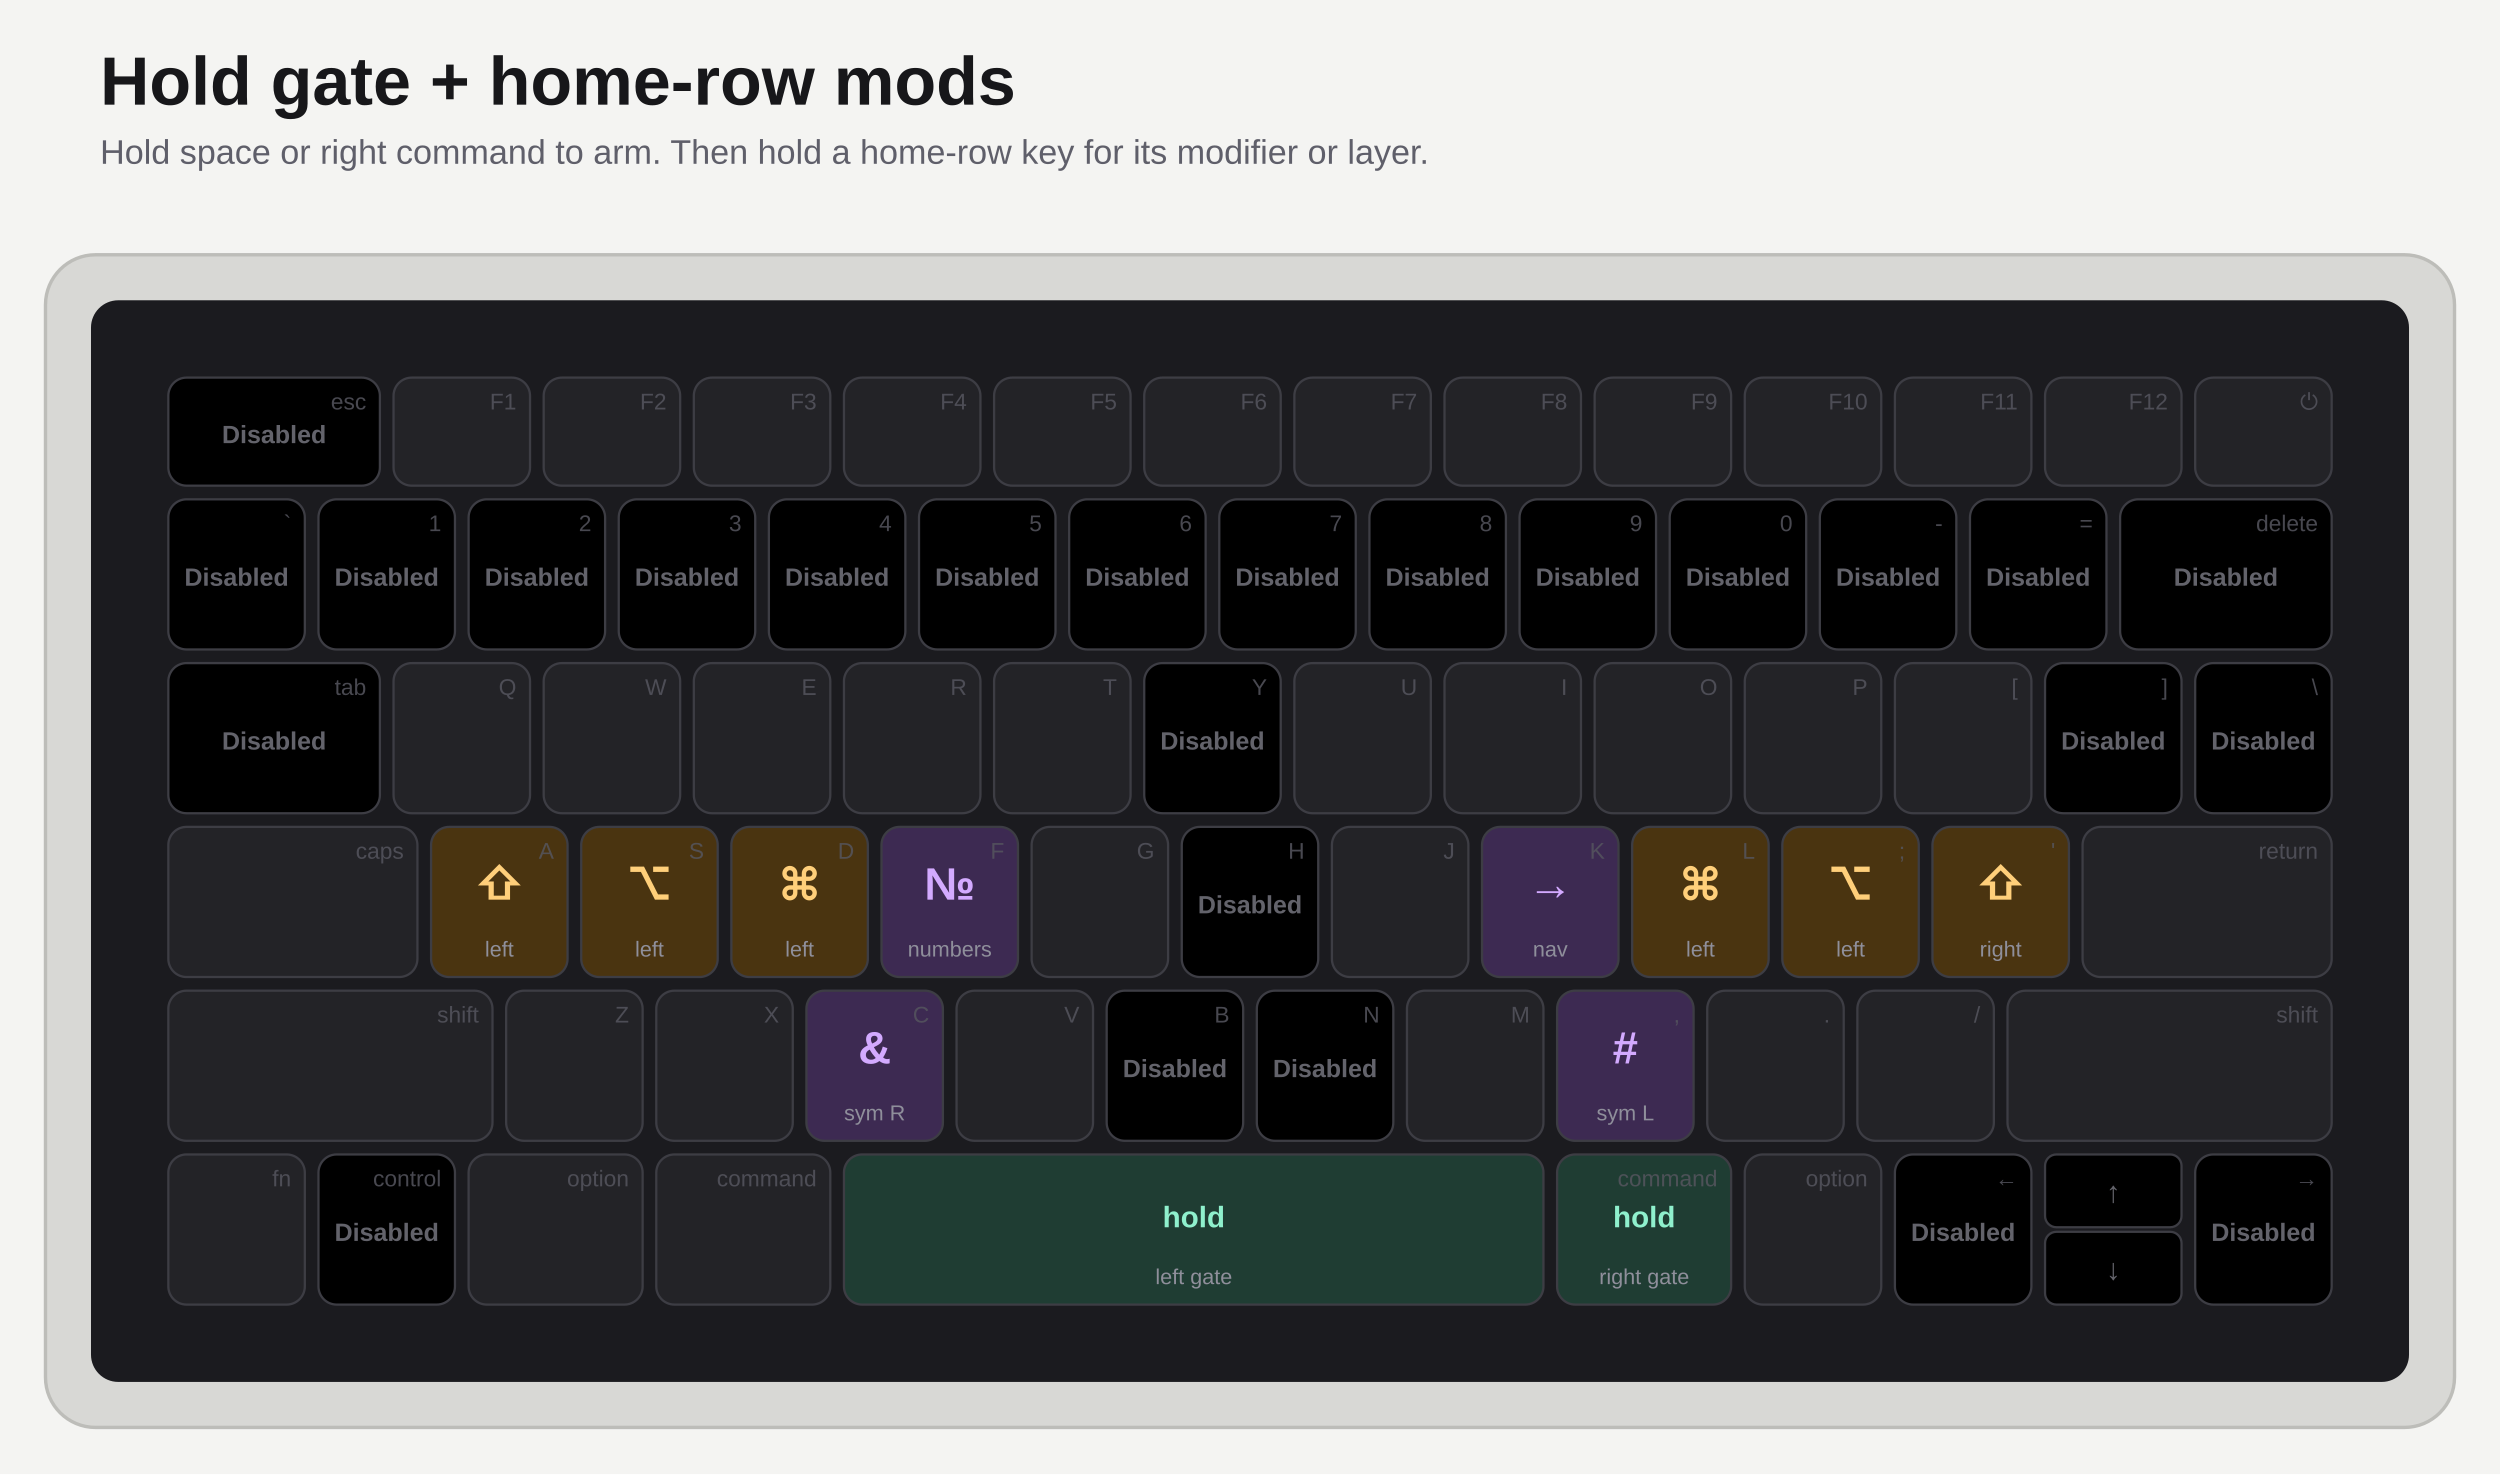
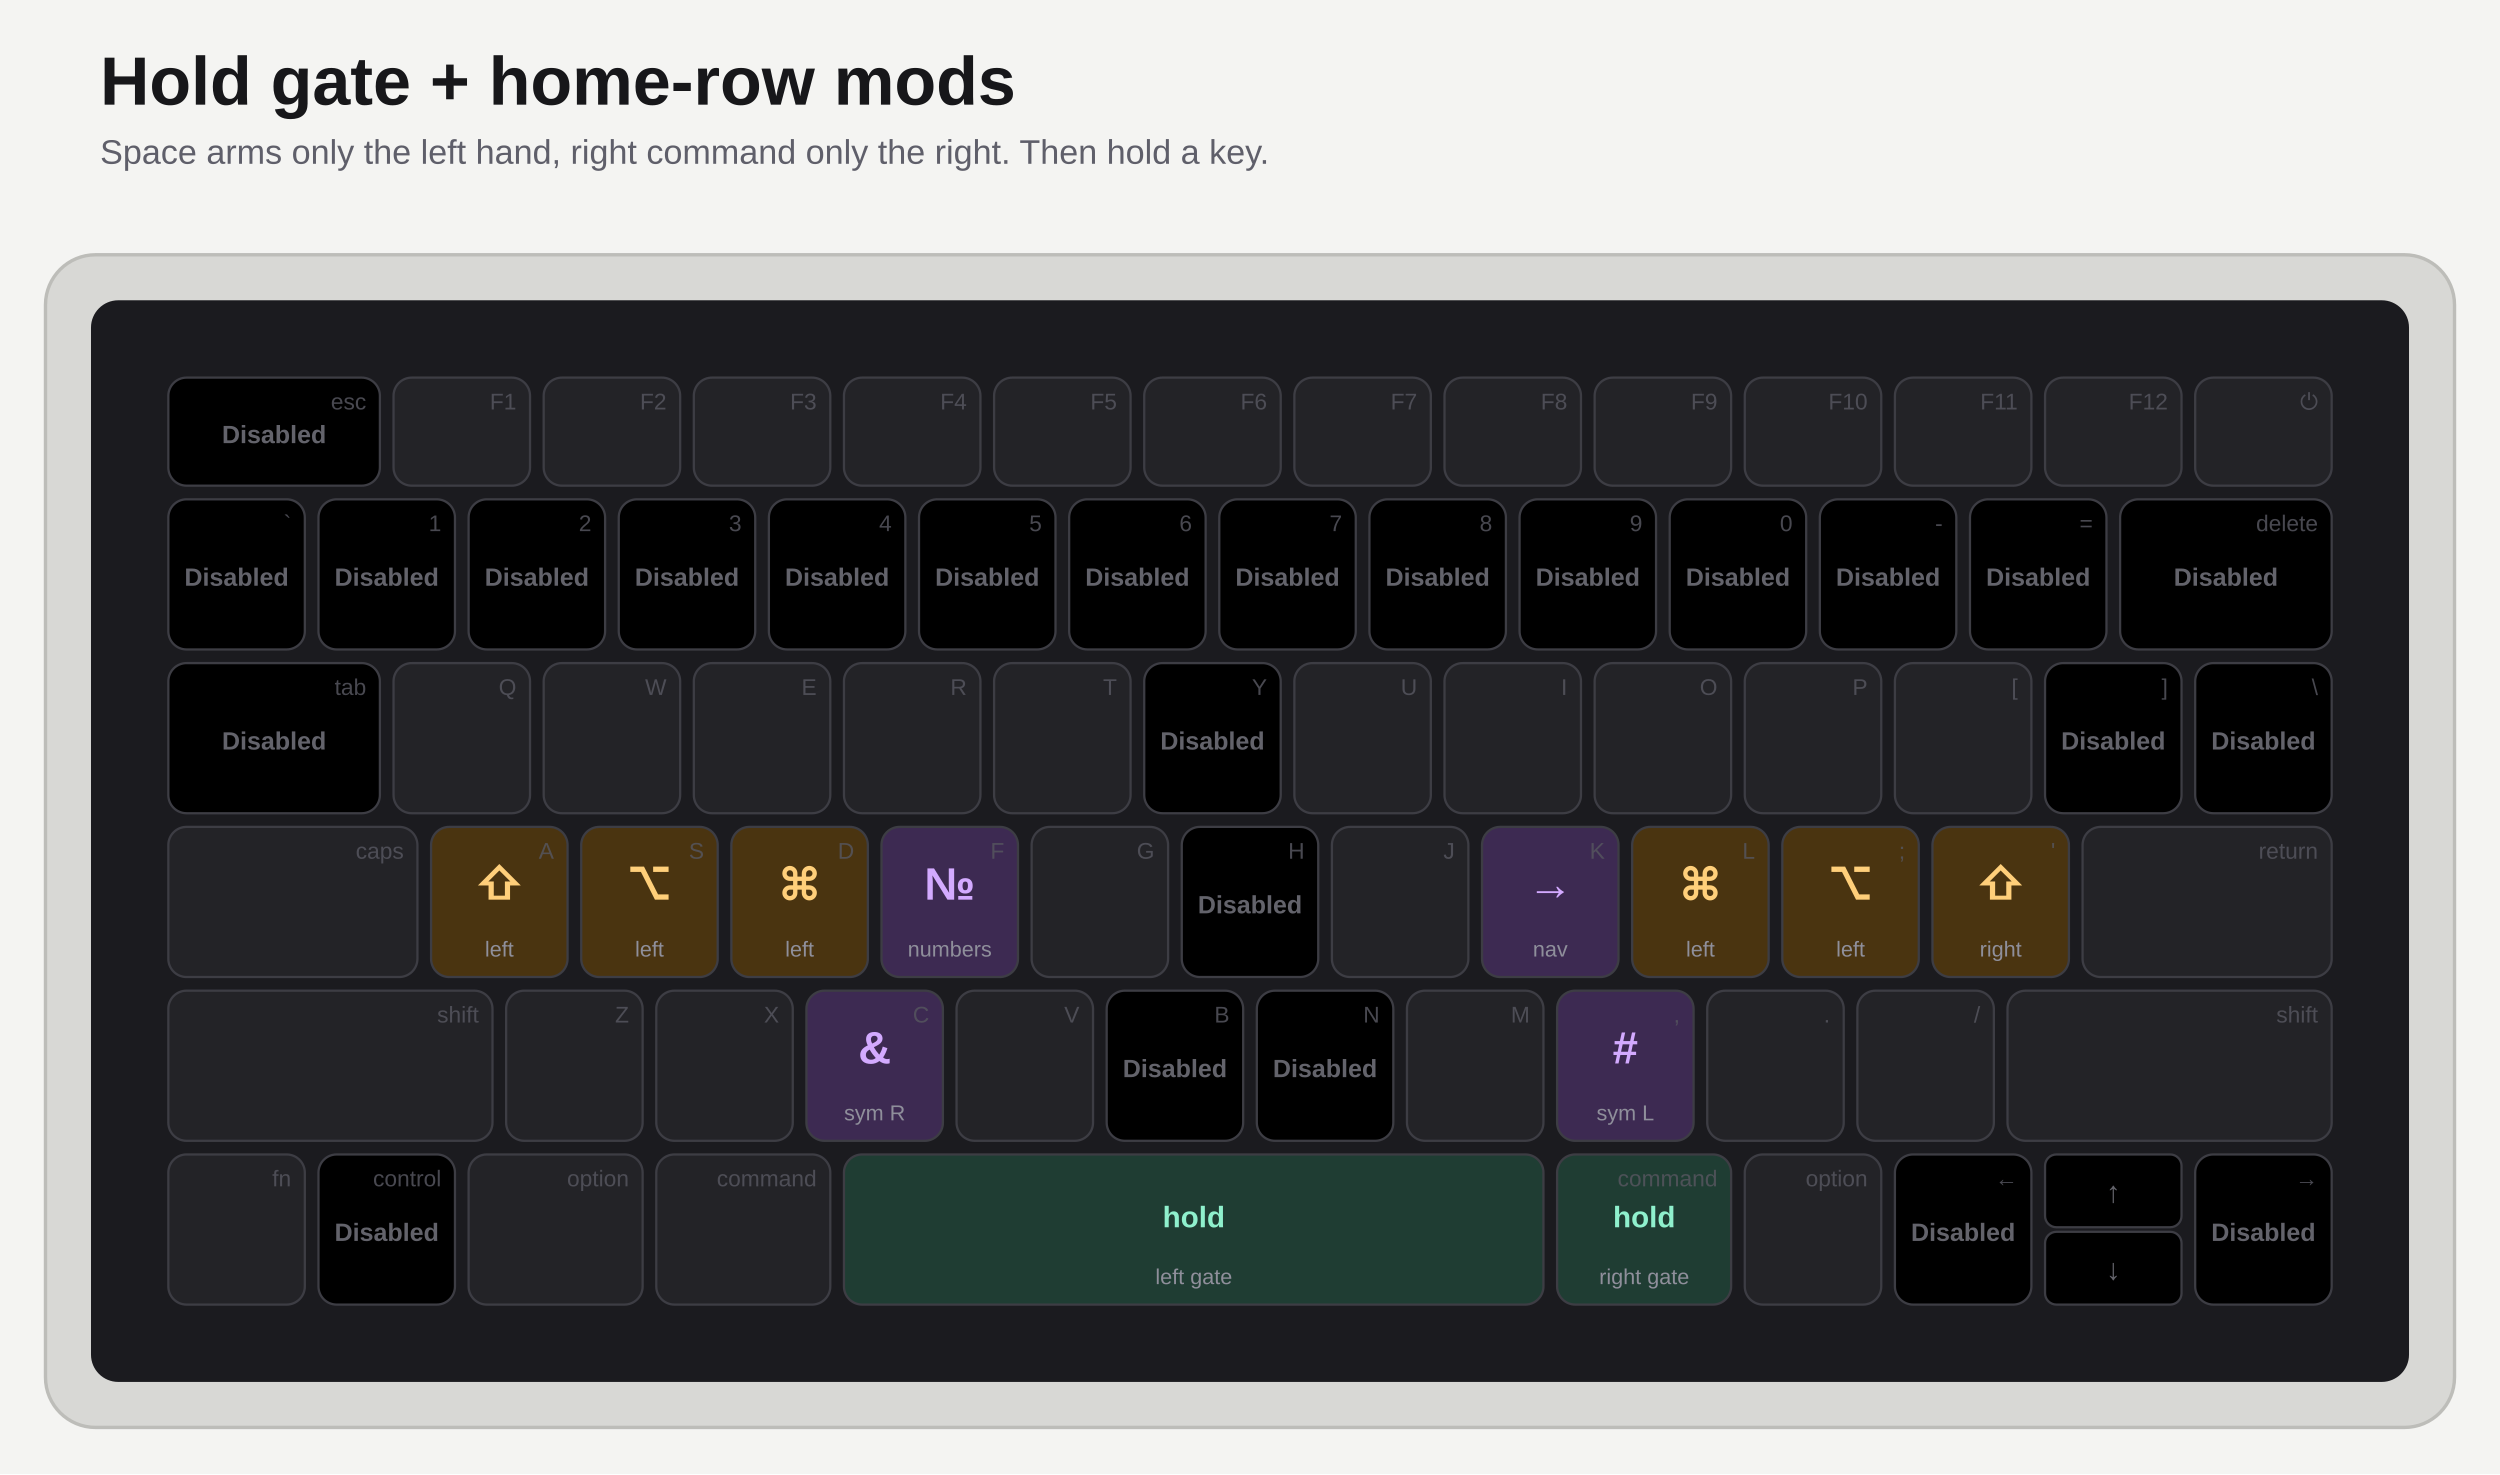
<svg xmlns="http://www.w3.org/2000/svg" width="1099" height="648" viewBox="0 0 1099 648" role="img" aria-label="Hold gate + home-row mods layer of the splitmac">
  <rect width="1099" height="648" fill="#f4f4f2" />
  <text x="44.0" y="46.0" fill="#17171a" font-size="30" font-weight="700" text-anchor="start" opacity="1.0" font-family="-apple-system, BlinkMacSystemFont, 'SF Pro Text', 'Helvetica Neue', Arial, sans-serif">Hold gate + home-row mods</text>
-   <text x="44.0" y="72.0" fill="#5f5f6a" font-size="15" font-weight="400" text-anchor="start" opacity="1.0" font-family="-apple-system, BlinkMacSystemFont, 'SF Pro Text', 'Helvetica Neue', Arial, sans-serif">Hold space or right command to arm. Then hold a home-row key for its modifier or layer.</text>
+   <text x="44.0" y="72.0" fill="#5f5f6a" font-size="15" font-weight="400" text-anchor="start" opacity="1.0" font-family="-apple-system, BlinkMacSystemFont, 'SF Pro Text', 'Helvetica Neue', Arial, sans-serif">Space arms only the left hand, right command only the right. Then hold a key.</text>
  <rect x="20.0" y="112.0" width="1059.0" height="515.5" rx="22" fill="#d8d8d5" stroke="#bdbdb9" stroke-width="1.5" />
  <rect x="40.0" y="132.0" width="1019.0" height="475.5" rx="12" fill="#1b1b1f" />
  <rect x="74.0" y="166.0" width="93.0" height="47.5" rx="8" fill="#000000" stroke="#3d3d44" stroke-width="1" />
  <text x="161.0" y="180.0" fill="#55555e" font-size="10" font-weight="500" text-anchor="end" opacity="0.85" font-family="-apple-system, BlinkMacSystemFont, 'SF Pro Text', 'Helvetica Neue', Arial, sans-serif">esc</text>
  <text x="120.5" y="194.8" fill="#63636b" font-size="11" font-weight="600" text-anchor="middle" opacity="1.0" font-family="-apple-system, BlinkMacSystemFont, 'SF Pro Text', 'Helvetica Neue', Arial, sans-serif">Disabled</text>
  <rect x="173.0" y="166.0" width="60.0" height="47.5" rx="8" fill="#232327" stroke="#3d3d44" stroke-width="1" />
  <text x="227.0" y="180.0" fill="#55555e" font-size="10" font-weight="500" text-anchor="end" opacity="0.85" font-family="-apple-system, BlinkMacSystemFont, 'SF Pro Text', 'Helvetica Neue', Arial, sans-serif">F1</text>
  <rect x="239.0" y="166.0" width="60.0" height="47.5" rx="8" fill="#232327" stroke="#3d3d44" stroke-width="1" />
  <text x="293.0" y="180.0" fill="#55555e" font-size="10" font-weight="500" text-anchor="end" opacity="0.85" font-family="-apple-system, BlinkMacSystemFont, 'SF Pro Text', 'Helvetica Neue', Arial, sans-serif">F2</text>
  <rect x="305.0" y="166.0" width="60.0" height="47.5" rx="8" fill="#232327" stroke="#3d3d44" stroke-width="1" />
  <text x="359.0" y="180.0" fill="#55555e" font-size="10" font-weight="500" text-anchor="end" opacity="0.85" font-family="-apple-system, BlinkMacSystemFont, 'SF Pro Text', 'Helvetica Neue', Arial, sans-serif">F3</text>
  <rect x="371.0" y="166.0" width="60.0" height="47.5" rx="8" fill="#232327" stroke="#3d3d44" stroke-width="1" />
  <text x="425.0" y="180.0" fill="#55555e" font-size="10" font-weight="500" text-anchor="end" opacity="0.85" font-family="-apple-system, BlinkMacSystemFont, 'SF Pro Text', 'Helvetica Neue', Arial, sans-serif">F4</text>
  <rect x="437.0" y="166.0" width="60.0" height="47.5" rx="8" fill="#232327" stroke="#3d3d44" stroke-width="1" />
  <text x="491.0" y="180.0" fill="#55555e" font-size="10" font-weight="500" text-anchor="end" opacity="0.85" font-family="-apple-system, BlinkMacSystemFont, 'SF Pro Text', 'Helvetica Neue', Arial, sans-serif">F5</text>
  <rect x="503.0" y="166.0" width="60.0" height="47.5" rx="8" fill="#232327" stroke="#3d3d44" stroke-width="1" />
  <text x="557.0" y="180.0" fill="#55555e" font-size="10" font-weight="500" text-anchor="end" opacity="0.85" font-family="-apple-system, BlinkMacSystemFont, 'SF Pro Text', 'Helvetica Neue', Arial, sans-serif">F6</text>
  <rect x="569.0" y="166.0" width="60.0" height="47.5" rx="8" fill="#232327" stroke="#3d3d44" stroke-width="1" />
  <text x="623.0" y="180.0" fill="#55555e" font-size="10" font-weight="500" text-anchor="end" opacity="0.85" font-family="-apple-system, BlinkMacSystemFont, 'SF Pro Text', 'Helvetica Neue', Arial, sans-serif">F7</text>
  <rect x="635.0" y="166.0" width="60.0" height="47.5" rx="8" fill="#232327" stroke="#3d3d44" stroke-width="1" />
  <text x="689.0" y="180.0" fill="#55555e" font-size="10" font-weight="500" text-anchor="end" opacity="0.85" font-family="-apple-system, BlinkMacSystemFont, 'SF Pro Text', 'Helvetica Neue', Arial, sans-serif">F8</text>
  <rect x="701.0" y="166.0" width="60.0" height="47.5" rx="8" fill="#232327" stroke="#3d3d44" stroke-width="1" />
  <text x="755.0" y="180.0" fill="#55555e" font-size="10" font-weight="500" text-anchor="end" opacity="0.85" font-family="-apple-system, BlinkMacSystemFont, 'SF Pro Text', 'Helvetica Neue', Arial, sans-serif">F9</text>
  <rect x="767.0" y="166.0" width="60.0" height="47.5" rx="8" fill="#232327" stroke="#3d3d44" stroke-width="1" />
  <text x="821.0" y="180.0" fill="#55555e" font-size="10" font-weight="500" text-anchor="end" opacity="0.85" font-family="-apple-system, BlinkMacSystemFont, 'SF Pro Text', 'Helvetica Neue', Arial, sans-serif">F10</text>
  <rect x="833.0" y="166.0" width="60.0" height="47.5" rx="8" fill="#232327" stroke="#3d3d44" stroke-width="1" />
  <text x="887.0" y="180.0" fill="#55555e" font-size="10" font-weight="500" text-anchor="end" opacity="0.85" font-family="-apple-system, BlinkMacSystemFont, 'SF Pro Text', 'Helvetica Neue', Arial, sans-serif">F11</text>
  <rect x="899.0" y="166.0" width="60.0" height="47.5" rx="8" fill="#232327" stroke="#3d3d44" stroke-width="1" />
  <text x="953.0" y="180.0" fill="#55555e" font-size="10" font-weight="500" text-anchor="end" opacity="0.85" font-family="-apple-system, BlinkMacSystemFont, 'SF Pro Text', 'Helvetica Neue', Arial, sans-serif">F12</text>
  <rect x="965.0" y="166.0" width="60.0" height="47.5" rx="8" fill="#232327" stroke="#3d3d44" stroke-width="1" />
  <text x="1019.0" y="180.0" fill="#55555e" font-size="10" font-weight="500" text-anchor="end" opacity="0.85" font-family="-apple-system, BlinkMacSystemFont, 'SF Pro Text', 'Helvetica Neue', Arial, sans-serif">⏻</text>
  <rect x="74.0" y="219.5" width="60.0" height="66.0" rx="8" fill="#000000" stroke="#3d3d44" stroke-width="1" />
  <text x="128.0" y="233.5" fill="#55555e" font-size="10" font-weight="500" text-anchor="end" opacity="0.85" font-family="-apple-system, BlinkMacSystemFont, 'SF Pro Text', 'Helvetica Neue', Arial, sans-serif">`</text>
  <text x="104.0" y="257.5" fill="#63636b" font-size="11" font-weight="600" text-anchor="middle" opacity="1.0" font-family="-apple-system, BlinkMacSystemFont, 'SF Pro Text', 'Helvetica Neue', Arial, sans-serif">Disabled</text>
  <rect x="140.0" y="219.5" width="60.0" height="66.0" rx="8" fill="#000000" stroke="#3d3d44" stroke-width="1" />
  <text x="194.0" y="233.5" fill="#55555e" font-size="10" font-weight="500" text-anchor="end" opacity="0.85" font-family="-apple-system, BlinkMacSystemFont, 'SF Pro Text', 'Helvetica Neue', Arial, sans-serif">1</text>
  <text x="170.0" y="257.5" fill="#63636b" font-size="11" font-weight="600" text-anchor="middle" opacity="1.0" font-family="-apple-system, BlinkMacSystemFont, 'SF Pro Text', 'Helvetica Neue', Arial, sans-serif">Disabled</text>
  <rect x="206.0" y="219.5" width="60.0" height="66.0" rx="8" fill="#000000" stroke="#3d3d44" stroke-width="1" />
  <text x="260.0" y="233.5" fill="#55555e" font-size="10" font-weight="500" text-anchor="end" opacity="0.85" font-family="-apple-system, BlinkMacSystemFont, 'SF Pro Text', 'Helvetica Neue', Arial, sans-serif">2</text>
  <text x="236.0" y="257.5" fill="#63636b" font-size="11" font-weight="600" text-anchor="middle" opacity="1.0" font-family="-apple-system, BlinkMacSystemFont, 'SF Pro Text', 'Helvetica Neue', Arial, sans-serif">Disabled</text>
  <rect x="272.0" y="219.5" width="60.0" height="66.0" rx="8" fill="#000000" stroke="#3d3d44" stroke-width="1" />
  <text x="326.0" y="233.5" fill="#55555e" font-size="10" font-weight="500" text-anchor="end" opacity="0.85" font-family="-apple-system, BlinkMacSystemFont, 'SF Pro Text', 'Helvetica Neue', Arial, sans-serif">3</text>
  <text x="302.0" y="257.5" fill="#63636b" font-size="11" font-weight="600" text-anchor="middle" opacity="1.0" font-family="-apple-system, BlinkMacSystemFont, 'SF Pro Text', 'Helvetica Neue', Arial, sans-serif">Disabled</text>
  <rect x="338.0" y="219.5" width="60.0" height="66.0" rx="8" fill="#000000" stroke="#3d3d44" stroke-width="1" />
  <text x="392.0" y="233.5" fill="#55555e" font-size="10" font-weight="500" text-anchor="end" opacity="0.85" font-family="-apple-system, BlinkMacSystemFont, 'SF Pro Text', 'Helvetica Neue', Arial, sans-serif">4</text>
  <text x="368.0" y="257.5" fill="#63636b" font-size="11" font-weight="600" text-anchor="middle" opacity="1.0" font-family="-apple-system, BlinkMacSystemFont, 'SF Pro Text', 'Helvetica Neue', Arial, sans-serif">Disabled</text>
  <rect x="404.0" y="219.5" width="60.0" height="66.0" rx="8" fill="#000000" stroke="#3d3d44" stroke-width="1" />
  <text x="458.0" y="233.5" fill="#55555e" font-size="10" font-weight="500" text-anchor="end" opacity="0.85" font-family="-apple-system, BlinkMacSystemFont, 'SF Pro Text', 'Helvetica Neue', Arial, sans-serif">5</text>
  <text x="434.0" y="257.5" fill="#63636b" font-size="11" font-weight="600" text-anchor="middle" opacity="1.0" font-family="-apple-system, BlinkMacSystemFont, 'SF Pro Text', 'Helvetica Neue', Arial, sans-serif">Disabled</text>
  <rect x="470.0" y="219.5" width="60.0" height="66.0" rx="8" fill="#000000" stroke="#3d3d44" stroke-width="1" />
  <text x="524.0" y="233.5" fill="#55555e" font-size="10" font-weight="500" text-anchor="end" opacity="0.85" font-family="-apple-system, BlinkMacSystemFont, 'SF Pro Text', 'Helvetica Neue', Arial, sans-serif">6</text>
  <text x="500.0" y="257.5" fill="#63636b" font-size="11" font-weight="600" text-anchor="middle" opacity="1.0" font-family="-apple-system, BlinkMacSystemFont, 'SF Pro Text', 'Helvetica Neue', Arial, sans-serif">Disabled</text>
  <rect x="536.0" y="219.5" width="60.0" height="66.0" rx="8" fill="#000000" stroke="#3d3d44" stroke-width="1" />
  <text x="590.0" y="233.5" fill="#55555e" font-size="10" font-weight="500" text-anchor="end" opacity="0.85" font-family="-apple-system, BlinkMacSystemFont, 'SF Pro Text', 'Helvetica Neue', Arial, sans-serif">7</text>
  <text x="566.0" y="257.5" fill="#63636b" font-size="11" font-weight="600" text-anchor="middle" opacity="1.0" font-family="-apple-system, BlinkMacSystemFont, 'SF Pro Text', 'Helvetica Neue', Arial, sans-serif">Disabled</text>
  <rect x="602.0" y="219.5" width="60.0" height="66.0" rx="8" fill="#000000" stroke="#3d3d44" stroke-width="1" />
  <text x="656.0" y="233.5" fill="#55555e" font-size="10" font-weight="500" text-anchor="end" opacity="0.85" font-family="-apple-system, BlinkMacSystemFont, 'SF Pro Text', 'Helvetica Neue', Arial, sans-serif">8</text>
  <text x="632.0" y="257.5" fill="#63636b" font-size="11" font-weight="600" text-anchor="middle" opacity="1.0" font-family="-apple-system, BlinkMacSystemFont, 'SF Pro Text', 'Helvetica Neue', Arial, sans-serif">Disabled</text>
  <rect x="668.0" y="219.5" width="60.0" height="66.0" rx="8" fill="#000000" stroke="#3d3d44" stroke-width="1" />
  <text x="722.0" y="233.5" fill="#55555e" font-size="10" font-weight="500" text-anchor="end" opacity="0.85" font-family="-apple-system, BlinkMacSystemFont, 'SF Pro Text', 'Helvetica Neue', Arial, sans-serif">9</text>
  <text x="698.0" y="257.5" fill="#63636b" font-size="11" font-weight="600" text-anchor="middle" opacity="1.0" font-family="-apple-system, BlinkMacSystemFont, 'SF Pro Text', 'Helvetica Neue', Arial, sans-serif">Disabled</text>
  <rect x="734.0" y="219.5" width="60.0" height="66.0" rx="8" fill="#000000" stroke="#3d3d44" stroke-width="1" />
  <text x="788.0" y="233.5" fill="#55555e" font-size="10" font-weight="500" text-anchor="end" opacity="0.85" font-family="-apple-system, BlinkMacSystemFont, 'SF Pro Text', 'Helvetica Neue', Arial, sans-serif">0</text>
  <text x="764.0" y="257.5" fill="#63636b" font-size="11" font-weight="600" text-anchor="middle" opacity="1.0" font-family="-apple-system, BlinkMacSystemFont, 'SF Pro Text', 'Helvetica Neue', Arial, sans-serif">Disabled</text>
  <rect x="800.0" y="219.5" width="60.0" height="66.0" rx="8" fill="#000000" stroke="#3d3d44" stroke-width="1" />
  <text x="854.0" y="233.5" fill="#55555e" font-size="10" font-weight="500" text-anchor="end" opacity="0.85" font-family="-apple-system, BlinkMacSystemFont, 'SF Pro Text', 'Helvetica Neue', Arial, sans-serif">-</text>
  <text x="830.0" y="257.5" fill="#63636b" font-size="11" font-weight="600" text-anchor="middle" opacity="1.0" font-family="-apple-system, BlinkMacSystemFont, 'SF Pro Text', 'Helvetica Neue', Arial, sans-serif">Disabled</text>
  <rect x="866.0" y="219.5" width="60.0" height="66.0" rx="8" fill="#000000" stroke="#3d3d44" stroke-width="1" />
  <text x="920.0" y="233.5" fill="#55555e" font-size="10" font-weight="500" text-anchor="end" opacity="0.85" font-family="-apple-system, BlinkMacSystemFont, 'SF Pro Text', 'Helvetica Neue', Arial, sans-serif">=</text>
  <text x="896.0" y="257.5" fill="#63636b" font-size="11" font-weight="600" text-anchor="middle" opacity="1.0" font-family="-apple-system, BlinkMacSystemFont, 'SF Pro Text', 'Helvetica Neue', Arial, sans-serif">Disabled</text>
  <rect x="932.0" y="219.5" width="93.0" height="66.0" rx="8" fill="#000000" stroke="#3d3d44" stroke-width="1" />
  <text x="1019.0" y="233.5" fill="#55555e" font-size="10" font-weight="500" text-anchor="end" opacity="0.85" font-family="-apple-system, BlinkMacSystemFont, 'SF Pro Text', 'Helvetica Neue', Arial, sans-serif">delete</text>
  <text x="978.5" y="257.5" fill="#63636b" font-size="11" font-weight="600" text-anchor="middle" opacity="1.0" font-family="-apple-system, BlinkMacSystemFont, 'SF Pro Text', 'Helvetica Neue', Arial, sans-serif">Disabled</text>
  <rect x="74.0" y="291.5" width="93.0" height="66.0" rx="8" fill="#000000" stroke="#3d3d44" stroke-width="1" />
  <text x="161.0" y="305.5" fill="#55555e" font-size="10" font-weight="500" text-anchor="end" opacity="0.85" font-family="-apple-system, BlinkMacSystemFont, 'SF Pro Text', 'Helvetica Neue', Arial, sans-serif">tab</text>
  <text x="120.5" y="329.5" fill="#63636b" font-size="11" font-weight="600" text-anchor="middle" opacity="1.0" font-family="-apple-system, BlinkMacSystemFont, 'SF Pro Text', 'Helvetica Neue', Arial, sans-serif">Disabled</text>
  <rect x="173.0" y="291.5" width="60.0" height="66.0" rx="8" fill="#232327" stroke="#3d3d44" stroke-width="1" />
  <text x="227.0" y="305.5" fill="#55555e" font-size="10" font-weight="500" text-anchor="end" opacity="0.85" font-family="-apple-system, BlinkMacSystemFont, 'SF Pro Text', 'Helvetica Neue', Arial, sans-serif">Q</text>
  <rect x="239.0" y="291.5" width="60.0" height="66.0" rx="8" fill="#232327" stroke="#3d3d44" stroke-width="1" />
  <text x="293.0" y="305.5" fill="#55555e" font-size="10" font-weight="500" text-anchor="end" opacity="0.85" font-family="-apple-system, BlinkMacSystemFont, 'SF Pro Text', 'Helvetica Neue', Arial, sans-serif">W</text>
  <rect x="305.0" y="291.5" width="60.0" height="66.0" rx="8" fill="#232327" stroke="#3d3d44" stroke-width="1" />
  <text x="359.0" y="305.5" fill="#55555e" font-size="10" font-weight="500" text-anchor="end" opacity="0.85" font-family="-apple-system, BlinkMacSystemFont, 'SF Pro Text', 'Helvetica Neue', Arial, sans-serif">E</text>
  <rect x="371.0" y="291.5" width="60.0" height="66.0" rx="8" fill="#232327" stroke="#3d3d44" stroke-width="1" />
  <text x="425.0" y="305.5" fill="#55555e" font-size="10" font-weight="500" text-anchor="end" opacity="0.85" font-family="-apple-system, BlinkMacSystemFont, 'SF Pro Text', 'Helvetica Neue', Arial, sans-serif">R</text>
  <rect x="437.0" y="291.5" width="60.0" height="66.0" rx="8" fill="#232327" stroke="#3d3d44" stroke-width="1" />
  <text x="491.0" y="305.5" fill="#55555e" font-size="10" font-weight="500" text-anchor="end" opacity="0.85" font-family="-apple-system, BlinkMacSystemFont, 'SF Pro Text', 'Helvetica Neue', Arial, sans-serif">T</text>
  <rect x="503.0" y="291.5" width="60.0" height="66.0" rx="8" fill="#000000" stroke="#3d3d44" stroke-width="1" />
  <text x="557.0" y="305.5" fill="#55555e" font-size="10" font-weight="500" text-anchor="end" opacity="0.85" font-family="-apple-system, BlinkMacSystemFont, 'SF Pro Text', 'Helvetica Neue', Arial, sans-serif">Y</text>
  <text x="533.0" y="329.5" fill="#63636b" font-size="11" font-weight="600" text-anchor="middle" opacity="1.0" font-family="-apple-system, BlinkMacSystemFont, 'SF Pro Text', 'Helvetica Neue', Arial, sans-serif">Disabled</text>
  <rect x="569.0" y="291.5" width="60.0" height="66.0" rx="8" fill="#232327" stroke="#3d3d44" stroke-width="1" />
  <text x="623.0" y="305.5" fill="#55555e" font-size="10" font-weight="500" text-anchor="end" opacity="0.85" font-family="-apple-system, BlinkMacSystemFont, 'SF Pro Text', 'Helvetica Neue', Arial, sans-serif">U</text>
  <rect x="635.0" y="291.5" width="60.0" height="66.0" rx="8" fill="#232327" stroke="#3d3d44" stroke-width="1" />
  <text x="689.0" y="305.5" fill="#55555e" font-size="10" font-weight="500" text-anchor="end" opacity="0.85" font-family="-apple-system, BlinkMacSystemFont, 'SF Pro Text', 'Helvetica Neue', Arial, sans-serif">I</text>
  <rect x="701.0" y="291.5" width="60.0" height="66.0" rx="8" fill="#232327" stroke="#3d3d44" stroke-width="1" />
  <text x="755.0" y="305.5" fill="#55555e" font-size="10" font-weight="500" text-anchor="end" opacity="0.85" font-family="-apple-system, BlinkMacSystemFont, 'SF Pro Text', 'Helvetica Neue', Arial, sans-serif">O</text>
  <rect x="767.0" y="291.5" width="60.0" height="66.0" rx="8" fill="#232327" stroke="#3d3d44" stroke-width="1" />
  <text x="821.0" y="305.5" fill="#55555e" font-size="10" font-weight="500" text-anchor="end" opacity="0.85" font-family="-apple-system, BlinkMacSystemFont, 'SF Pro Text', 'Helvetica Neue', Arial, sans-serif">P</text>
  <rect x="833.0" y="291.5" width="60.0" height="66.0" rx="8" fill="#232327" stroke="#3d3d44" stroke-width="1" />
  <text x="887.0" y="305.5" fill="#55555e" font-size="10" font-weight="500" text-anchor="end" opacity="0.85" font-family="-apple-system, BlinkMacSystemFont, 'SF Pro Text', 'Helvetica Neue', Arial, sans-serif">[</text>
  <rect x="899.0" y="291.5" width="60.0" height="66.0" rx="8" fill="#000000" stroke="#3d3d44" stroke-width="1" />
  <text x="953.0" y="305.5" fill="#55555e" font-size="10" font-weight="500" text-anchor="end" opacity="0.85" font-family="-apple-system, BlinkMacSystemFont, 'SF Pro Text', 'Helvetica Neue', Arial, sans-serif">]</text>
  <text x="929.0" y="329.5" fill="#63636b" font-size="11" font-weight="600" text-anchor="middle" opacity="1.0" font-family="-apple-system, BlinkMacSystemFont, 'SF Pro Text', 'Helvetica Neue', Arial, sans-serif">Disabled</text>
  <rect x="965.0" y="291.5" width="60.0" height="66.0" rx="8" fill="#000000" stroke="#3d3d44" stroke-width="1" />
  <text x="1019.0" y="305.5" fill="#55555e" font-size="10" font-weight="500" text-anchor="end" opacity="0.85" font-family="-apple-system, BlinkMacSystemFont, 'SF Pro Text', 'Helvetica Neue', Arial, sans-serif">\</text>
  <text x="995.0" y="329.5" fill="#63636b" font-size="11" font-weight="600" text-anchor="middle" opacity="1.0" font-family="-apple-system, BlinkMacSystemFont, 'SF Pro Text', 'Helvetica Neue', Arial, sans-serif">Disabled</text>
  <rect x="74.0" y="363.5" width="109.5" height="66.0" rx="8" fill="#232327" stroke="#3d3d44" stroke-width="1" />
  <text x="177.5" y="377.5" fill="#55555e" font-size="10" font-weight="500" text-anchor="end" opacity="0.85" font-family="-apple-system, BlinkMacSystemFont, 'SF Pro Text', 'Helvetica Neue', Arial, sans-serif">caps</text>
  <rect x="189.5" y="363.5" width="60.0" height="66.0" rx="8" fill="#4a3410" stroke="#3d3d44" stroke-width="1" />
  <text x="243.5" y="377.5" fill="#55555e" font-size="10" font-weight="500" text-anchor="end" opacity="0.85" font-family="-apple-system, BlinkMacSystemFont, 'SF Pro Text', 'Helvetica Neue', Arial, sans-serif">A</text>
  <text x="219.5" y="395.5" fill="#ffcf7a" font-size="20" font-weight="700" text-anchor="middle" opacity="1.0" font-family="-apple-system, BlinkMacSystemFont, 'SF Pro Text', 'Helvetica Neue', Arial, sans-serif">⇧</text>
  <text x="219.5" y="420.5" fill="#8f8f9b" font-size="9.5" font-weight="500" text-anchor="middle" opacity="1.0" font-family="-apple-system, BlinkMacSystemFont, 'SF Pro Text', 'Helvetica Neue', Arial, sans-serif">left</text>
  <rect x="255.5" y="363.5" width="60.0" height="66.0" rx="8" fill="#4a3410" stroke="#3d3d44" stroke-width="1" />
  <text x="309.5" y="377.5" fill="#55555e" font-size="10" font-weight="500" text-anchor="end" opacity="0.85" font-family="-apple-system, BlinkMacSystemFont, 'SF Pro Text', 'Helvetica Neue', Arial, sans-serif">S</text>
  <text x="285.5" y="395.5" fill="#ffcf7a" font-size="20" font-weight="700" text-anchor="middle" opacity="1.0" font-family="-apple-system, BlinkMacSystemFont, 'SF Pro Text', 'Helvetica Neue', Arial, sans-serif">⌥</text>
  <text x="285.5" y="420.5" fill="#8f8f9b" font-size="9.5" font-weight="500" text-anchor="middle" opacity="1.0" font-family="-apple-system, BlinkMacSystemFont, 'SF Pro Text', 'Helvetica Neue', Arial, sans-serif">left</text>
  <rect x="321.5" y="363.5" width="60.0" height="66.0" rx="8" fill="#4a3410" stroke="#3d3d44" stroke-width="1" />
  <text x="375.5" y="377.5" fill="#55555e" font-size="10" font-weight="500" text-anchor="end" opacity="0.85" font-family="-apple-system, BlinkMacSystemFont, 'SF Pro Text', 'Helvetica Neue', Arial, sans-serif">D</text>
  <text x="351.5" y="395.5" fill="#ffcf7a" font-size="20" font-weight="700" text-anchor="middle" opacity="1.0" font-family="-apple-system, BlinkMacSystemFont, 'SF Pro Text', 'Helvetica Neue', Arial, sans-serif">⌘</text>
  <text x="351.5" y="420.5" fill="#8f8f9b" font-size="9.5" font-weight="500" text-anchor="middle" opacity="1.0" font-family="-apple-system, BlinkMacSystemFont, 'SF Pro Text', 'Helvetica Neue', Arial, sans-serif">left</text>
  <rect x="387.5" y="363.5" width="60.0" height="66.0" rx="8" fill="#3d2a52" stroke="#3d3d44" stroke-width="1" />
  <text x="441.5" y="377.5" fill="#55555e" font-size="10" font-weight="500" text-anchor="end" opacity="0.85" font-family="-apple-system, BlinkMacSystemFont, 'SF Pro Text', 'Helvetica Neue', Arial, sans-serif">F</text>
  <text x="417.5" y="395.5" fill="#d3aaff" font-size="20" font-weight="700" text-anchor="middle" opacity="1.0" font-family="-apple-system, BlinkMacSystemFont, 'SF Pro Text', 'Helvetica Neue', Arial, sans-serif">№</text>
  <text x="417.5" y="420.5" fill="#8f8f9b" font-size="9.5" font-weight="500" text-anchor="middle" opacity="1.0" font-family="-apple-system, BlinkMacSystemFont, 'SF Pro Text', 'Helvetica Neue', Arial, sans-serif">numbers</text>
  <rect x="453.5" y="363.5" width="60.0" height="66.0" rx="8" fill="#232327" stroke="#3d3d44" stroke-width="1" />
  <text x="507.5" y="377.5" fill="#55555e" font-size="10" font-weight="500" text-anchor="end" opacity="0.85" font-family="-apple-system, BlinkMacSystemFont, 'SF Pro Text', 'Helvetica Neue', Arial, sans-serif">G</text>
  <rect x="519.5" y="363.5" width="60.0" height="66.0" rx="8" fill="#000000" stroke="#3d3d44" stroke-width="1" />
  <text x="573.5" y="377.5" fill="#55555e" font-size="10" font-weight="500" text-anchor="end" opacity="0.85" font-family="-apple-system, BlinkMacSystemFont, 'SF Pro Text', 'Helvetica Neue', Arial, sans-serif">H</text>
  <text x="549.5" y="401.5" fill="#63636b" font-size="11" font-weight="600" text-anchor="middle" opacity="1.0" font-family="-apple-system, BlinkMacSystemFont, 'SF Pro Text', 'Helvetica Neue', Arial, sans-serif">Disabled</text>
  <rect x="585.5" y="363.5" width="60.0" height="66.0" rx="8" fill="#232327" stroke="#3d3d44" stroke-width="1" />
  <text x="639.5" y="377.5" fill="#55555e" font-size="10" font-weight="500" text-anchor="end" opacity="0.85" font-family="-apple-system, BlinkMacSystemFont, 'SF Pro Text', 'Helvetica Neue', Arial, sans-serif">J</text>
  <rect x="651.5" y="363.5" width="60.0" height="66.0" rx="8" fill="#3d2a52" stroke="#3d3d44" stroke-width="1" />
  <text x="705.5" y="377.5" fill="#55555e" font-size="10" font-weight="500" text-anchor="end" opacity="0.85" font-family="-apple-system, BlinkMacSystemFont, 'SF Pro Text', 'Helvetica Neue', Arial, sans-serif">K</text>
  <text x="681.5" y="395.5" fill="#d3aaff" font-size="20" font-weight="700" text-anchor="middle" opacity="1.0" font-family="-apple-system, BlinkMacSystemFont, 'SF Pro Text', 'Helvetica Neue', Arial, sans-serif">→</text>
  <text x="681.5" y="420.5" fill="#8f8f9b" font-size="9.5" font-weight="500" text-anchor="middle" opacity="1.0" font-family="-apple-system, BlinkMacSystemFont, 'SF Pro Text', 'Helvetica Neue', Arial, sans-serif">nav</text>
  <rect x="717.5" y="363.5" width="60.0" height="66.0" rx="8" fill="#4a3410" stroke="#3d3d44" stroke-width="1" />
  <text x="771.5" y="377.5" fill="#55555e" font-size="10" font-weight="500" text-anchor="end" opacity="0.85" font-family="-apple-system, BlinkMacSystemFont, 'SF Pro Text', 'Helvetica Neue', Arial, sans-serif">L</text>
  <text x="747.5" y="395.5" fill="#ffcf7a" font-size="20" font-weight="700" text-anchor="middle" opacity="1.0" font-family="-apple-system, BlinkMacSystemFont, 'SF Pro Text', 'Helvetica Neue', Arial, sans-serif">⌘</text>
  <text x="747.5" y="420.5" fill="#8f8f9b" font-size="9.5" font-weight="500" text-anchor="middle" opacity="1.0" font-family="-apple-system, BlinkMacSystemFont, 'SF Pro Text', 'Helvetica Neue', Arial, sans-serif">left</text>
  <rect x="783.5" y="363.5" width="60.0" height="66.0" rx="8" fill="#4a3410" stroke="#3d3d44" stroke-width="1" />
  <text x="837.5" y="377.5" fill="#55555e" font-size="10" font-weight="500" text-anchor="end" opacity="0.85" font-family="-apple-system, BlinkMacSystemFont, 'SF Pro Text', 'Helvetica Neue', Arial, sans-serif">;</text>
  <text x="813.5" y="395.5" fill="#ffcf7a" font-size="20" font-weight="700" text-anchor="middle" opacity="1.0" font-family="-apple-system, BlinkMacSystemFont, 'SF Pro Text', 'Helvetica Neue', Arial, sans-serif">⌥</text>
  <text x="813.5" y="420.5" fill="#8f8f9b" font-size="9.5" font-weight="500" text-anchor="middle" opacity="1.0" font-family="-apple-system, BlinkMacSystemFont, 'SF Pro Text', 'Helvetica Neue', Arial, sans-serif">left</text>
  <rect x="849.5" y="363.5" width="60.0" height="66.0" rx="8" fill="#4a3410" stroke="#3d3d44" stroke-width="1" />
  <text x="903.5" y="377.5" fill="#55555e" font-size="10" font-weight="500" text-anchor="end" opacity="0.85" font-family="-apple-system, BlinkMacSystemFont, 'SF Pro Text', 'Helvetica Neue', Arial, sans-serif">'</text>
  <text x="879.5" y="395.5" fill="#ffcf7a" font-size="20" font-weight="700" text-anchor="middle" opacity="1.0" font-family="-apple-system, BlinkMacSystemFont, 'SF Pro Text', 'Helvetica Neue', Arial, sans-serif">⇧</text>
  <text x="879.5" y="420.5" fill="#8f8f9b" font-size="9.5" font-weight="500" text-anchor="middle" opacity="1.0" font-family="-apple-system, BlinkMacSystemFont, 'SF Pro Text', 'Helvetica Neue', Arial, sans-serif">right</text>
  <rect x="915.5" y="363.5" width="109.5" height="66.0" rx="8" fill="#232327" stroke="#3d3d44" stroke-width="1" />
  <text x="1019.0" y="377.5" fill="#55555e" font-size="10" font-weight="500" text-anchor="end" opacity="0.85" font-family="-apple-system, BlinkMacSystemFont, 'SF Pro Text', 'Helvetica Neue', Arial, sans-serif">return</text>
  <rect x="74.0" y="435.5" width="142.5" height="66.0" rx="8" fill="#232327" stroke="#3d3d44" stroke-width="1" />
  <text x="210.5" y="449.5" fill="#55555e" font-size="10" font-weight="500" text-anchor="end" opacity="0.85" font-family="-apple-system, BlinkMacSystemFont, 'SF Pro Text', 'Helvetica Neue', Arial, sans-serif">shift</text>
  <rect x="222.5" y="435.5" width="60.0" height="66.0" rx="8" fill="#232327" stroke="#3d3d44" stroke-width="1" />
  <text x="276.5" y="449.5" fill="#55555e" font-size="10" font-weight="500" text-anchor="end" opacity="0.85" font-family="-apple-system, BlinkMacSystemFont, 'SF Pro Text', 'Helvetica Neue', Arial, sans-serif">Z</text>
  <rect x="288.5" y="435.5" width="60.0" height="66.0" rx="8" fill="#232327" stroke="#3d3d44" stroke-width="1" />
  <text x="342.5" y="449.5" fill="#55555e" font-size="10" font-weight="500" text-anchor="end" opacity="0.85" font-family="-apple-system, BlinkMacSystemFont, 'SF Pro Text', 'Helvetica Neue', Arial, sans-serif">X</text>
  <rect x="354.5" y="435.5" width="60.0" height="66.0" rx="8" fill="#3d2a52" stroke="#3d3d44" stroke-width="1" />
  <text x="408.5" y="449.5" fill="#55555e" font-size="10" font-weight="500" text-anchor="end" opacity="0.85" font-family="-apple-system, BlinkMacSystemFont, 'SF Pro Text', 'Helvetica Neue', Arial, sans-serif">C</text>
  <text x="384.5" y="467.5" fill="#d3aaff" font-size="20" font-weight="700" text-anchor="middle" opacity="1.0" font-family="-apple-system, BlinkMacSystemFont, 'SF Pro Text', 'Helvetica Neue', Arial, sans-serif">&amp;</text>
  <text x="384.5" y="492.5" fill="#8f8f9b" font-size="9.5" font-weight="500" text-anchor="middle" opacity="1.0" font-family="-apple-system, BlinkMacSystemFont, 'SF Pro Text', 'Helvetica Neue', Arial, sans-serif">sym R</text>
  <rect x="420.5" y="435.5" width="60.0" height="66.0" rx="8" fill="#232327" stroke="#3d3d44" stroke-width="1" />
  <text x="474.5" y="449.5" fill="#55555e" font-size="10" font-weight="500" text-anchor="end" opacity="0.85" font-family="-apple-system, BlinkMacSystemFont, 'SF Pro Text', 'Helvetica Neue', Arial, sans-serif">V</text>
  <rect x="486.5" y="435.5" width="60.0" height="66.0" rx="8" fill="#000000" stroke="#3d3d44" stroke-width="1" />
  <text x="540.5" y="449.5" fill="#55555e" font-size="10" font-weight="500" text-anchor="end" opacity="0.85" font-family="-apple-system, BlinkMacSystemFont, 'SF Pro Text', 'Helvetica Neue', Arial, sans-serif">B</text>
  <text x="516.5" y="473.5" fill="#63636b" font-size="11" font-weight="600" text-anchor="middle" opacity="1.0" font-family="-apple-system, BlinkMacSystemFont, 'SF Pro Text', 'Helvetica Neue', Arial, sans-serif">Disabled</text>
  <rect x="552.5" y="435.5" width="60.0" height="66.0" rx="8" fill="#000000" stroke="#3d3d44" stroke-width="1" />
  <text x="606.5" y="449.5" fill="#55555e" font-size="10" font-weight="500" text-anchor="end" opacity="0.85" font-family="-apple-system, BlinkMacSystemFont, 'SF Pro Text', 'Helvetica Neue', Arial, sans-serif">N</text>
  <text x="582.5" y="473.5" fill="#63636b" font-size="11" font-weight="600" text-anchor="middle" opacity="1.0" font-family="-apple-system, BlinkMacSystemFont, 'SF Pro Text', 'Helvetica Neue', Arial, sans-serif">Disabled</text>
  <rect x="618.5" y="435.5" width="60.0" height="66.0" rx="8" fill="#232327" stroke="#3d3d44" stroke-width="1" />
  <text x="672.5" y="449.5" fill="#55555e" font-size="10" font-weight="500" text-anchor="end" opacity="0.85" font-family="-apple-system, BlinkMacSystemFont, 'SF Pro Text', 'Helvetica Neue', Arial, sans-serif">M</text>
  <rect x="684.5" y="435.5" width="60.0" height="66.0" rx="8" fill="#3d2a52" stroke="#3d3d44" stroke-width="1" />
  <text x="738.5" y="449.5" fill="#55555e" font-size="10" font-weight="500" text-anchor="end" opacity="0.85" font-family="-apple-system, BlinkMacSystemFont, 'SF Pro Text', 'Helvetica Neue', Arial, sans-serif">,</text>
  <text x="714.5" y="467.5" fill="#d3aaff" font-size="20" font-weight="700" text-anchor="middle" opacity="1.0" font-family="-apple-system, BlinkMacSystemFont, 'SF Pro Text', 'Helvetica Neue', Arial, sans-serif">#</text>
  <text x="714.5" y="492.5" fill="#8f8f9b" font-size="9.5" font-weight="500" text-anchor="middle" opacity="1.0" font-family="-apple-system, BlinkMacSystemFont, 'SF Pro Text', 'Helvetica Neue', Arial, sans-serif">sym L</text>
  <rect x="750.5" y="435.5" width="60.0" height="66.0" rx="8" fill="#232327" stroke="#3d3d44" stroke-width="1" />
  <text x="804.5" y="449.5" fill="#55555e" font-size="10" font-weight="500" text-anchor="end" opacity="0.85" font-family="-apple-system, BlinkMacSystemFont, 'SF Pro Text', 'Helvetica Neue', Arial, sans-serif">.</text>
  <rect x="816.5" y="435.5" width="60.0" height="66.0" rx="8" fill="#232327" stroke="#3d3d44" stroke-width="1" />
  <text x="870.5" y="449.5" fill="#55555e" font-size="10" font-weight="500" text-anchor="end" opacity="0.85" font-family="-apple-system, BlinkMacSystemFont, 'SF Pro Text', 'Helvetica Neue', Arial, sans-serif">/</text>
  <rect x="882.5" y="435.5" width="142.5" height="66.0" rx="8" fill="#232327" stroke="#3d3d44" stroke-width="1" />
  <text x="1019.0" y="449.5" fill="#55555e" font-size="10" font-weight="500" text-anchor="end" opacity="0.85" font-family="-apple-system, BlinkMacSystemFont, 'SF Pro Text', 'Helvetica Neue', Arial, sans-serif">shift</text>
  <rect x="74.0" y="507.5" width="60.0" height="66.0" rx="8" fill="#232327" stroke="#3d3d44" stroke-width="1" />
  <text x="128.0" y="521.5" fill="#55555e" font-size="10" font-weight="500" text-anchor="end" opacity="0.85" font-family="-apple-system, BlinkMacSystemFont, 'SF Pro Text', 'Helvetica Neue', Arial, sans-serif">fn</text>
  <rect x="140.0" y="507.5" width="60.0" height="66.0" rx="8" fill="#000000" stroke="#3d3d44" stroke-width="1" />
  <text x="194.0" y="521.5" fill="#55555e" font-size="10" font-weight="500" text-anchor="end" opacity="0.85" font-family="-apple-system, BlinkMacSystemFont, 'SF Pro Text', 'Helvetica Neue', Arial, sans-serif">control</text>
  <text x="170.0" y="545.5" fill="#63636b" font-size="11" font-weight="600" text-anchor="middle" opacity="1.0" font-family="-apple-system, BlinkMacSystemFont, 'SF Pro Text', 'Helvetica Neue', Arial, sans-serif">Disabled</text>
  <rect x="206.0" y="507.5" width="76.5" height="66.0" rx="8" fill="#232327" stroke="#3d3d44" stroke-width="1" />
  <text x="276.5" y="521.5" fill="#55555e" font-size="10" font-weight="500" text-anchor="end" opacity="0.85" font-family="-apple-system, BlinkMacSystemFont, 'SF Pro Text', 'Helvetica Neue', Arial, sans-serif">option</text>
  <rect x="288.5" y="507.5" width="76.5" height="66.0" rx="8" fill="#232327" stroke="#3d3d44" stroke-width="1" />
  <text x="359.0" y="521.5" fill="#55555e" font-size="10" font-weight="500" text-anchor="end" opacity="0.85" font-family="-apple-system, BlinkMacSystemFont, 'SF Pro Text', 'Helvetica Neue', Arial, sans-serif">command</text>
  <rect x="371.0" y="507.5" width="307.5" height="66.0" rx="8" fill="#1f3d33" stroke="#3d3d44" stroke-width="1" />
  <text x="524.8" y="539.5" fill="#8ff0cd" font-size="13" font-weight="600" text-anchor="middle" opacity="1.0" font-family="-apple-system, BlinkMacSystemFont, 'SF Pro Text', 'Helvetica Neue', Arial, sans-serif">hold</text>
  <text x="524.8" y="564.5" fill="#8f8f9b" font-size="9.5" font-weight="500" text-anchor="middle" opacity="1.0" font-family="-apple-system, BlinkMacSystemFont, 'SF Pro Text', 'Helvetica Neue', Arial, sans-serif">left gate</text>
  <rect x="684.5" y="507.5" width="76.5" height="66.0" rx="8" fill="#1f3d33" stroke="#3d3d44" stroke-width="1" />
  <text x="755.0" y="521.5" fill="#55555e" font-size="10" font-weight="500" text-anchor="end" opacity="0.85" font-family="-apple-system, BlinkMacSystemFont, 'SF Pro Text', 'Helvetica Neue', Arial, sans-serif">command</text>
  <text x="722.8" y="539.5" fill="#8ff0cd" font-size="13" font-weight="600" text-anchor="middle" opacity="1.0" font-family="-apple-system, BlinkMacSystemFont, 'SF Pro Text', 'Helvetica Neue', Arial, sans-serif">hold</text>
  <text x="722.8" y="564.5" fill="#8f8f9b" font-size="9.5" font-weight="500" text-anchor="middle" opacity="1.0" font-family="-apple-system, BlinkMacSystemFont, 'SF Pro Text', 'Helvetica Neue', Arial, sans-serif">right gate</text>
  <rect x="767.0" y="507.5" width="60.0" height="66.0" rx="8" fill="#232327" stroke="#3d3d44" stroke-width="1" />
  <text x="821.0" y="521.5" fill="#55555e" font-size="10" font-weight="500" text-anchor="end" opacity="0.85" font-family="-apple-system, BlinkMacSystemFont, 'SF Pro Text', 'Helvetica Neue', Arial, sans-serif">option</text>
  <rect x="833.0" y="507.5" width="60.0" height="66.0" rx="8" fill="#000000" stroke="#3d3d44" stroke-width="1" />
  <text x="887.0" y="521.5" fill="#55555e" font-size="10" font-weight="500" text-anchor="end" opacity="0.85" font-family="-apple-system, BlinkMacSystemFont, 'SF Pro Text', 'Helvetica Neue', Arial, sans-serif">←</text>
  <text x="863.0" y="545.5" fill="#63636b" font-size="11" font-weight="600" text-anchor="middle" opacity="1.0" font-family="-apple-system, BlinkMacSystemFont, 'SF Pro Text', 'Helvetica Neue', Arial, sans-serif">Disabled</text>
  <rect x="899.0" y="507.5" width="60.0" height="32.0" rx="5" fill="#000000" stroke="#3d3d44" stroke-width="1" />
  <text x="929.0" y="528.5" fill="#63636b" font-size="13" font-weight="600" text-anchor="middle" opacity="1.0" font-family="-apple-system, BlinkMacSystemFont, 'SF Pro Text', 'Helvetica Neue', Arial, sans-serif">↑</text>
  <rect x="899.0" y="541.5" width="60.0" height="32.0" rx="5" fill="#000000" stroke="#3d3d44" stroke-width="1" />
  <text x="929.0" y="562.5" fill="#63636b" font-size="13" font-weight="600" text-anchor="middle" opacity="1.0" font-family="-apple-system, BlinkMacSystemFont, 'SF Pro Text', 'Helvetica Neue', Arial, sans-serif">↓</text>
  <rect x="965.0" y="507.5" width="60.0" height="66.0" rx="8" fill="#000000" stroke="#3d3d44" stroke-width="1" />
  <text x="1019.0" y="521.5" fill="#55555e" font-size="10" font-weight="500" text-anchor="end" opacity="0.85" font-family="-apple-system, BlinkMacSystemFont, 'SF Pro Text', 'Helvetica Neue', Arial, sans-serif">→</text>
  <text x="995.0" y="545.5" fill="#63636b" font-size="11" font-weight="600" text-anchor="middle" opacity="1.0" font-family="-apple-system, BlinkMacSystemFont, 'SF Pro Text', 'Helvetica Neue', Arial, sans-serif">Disabled</text>
</svg>
